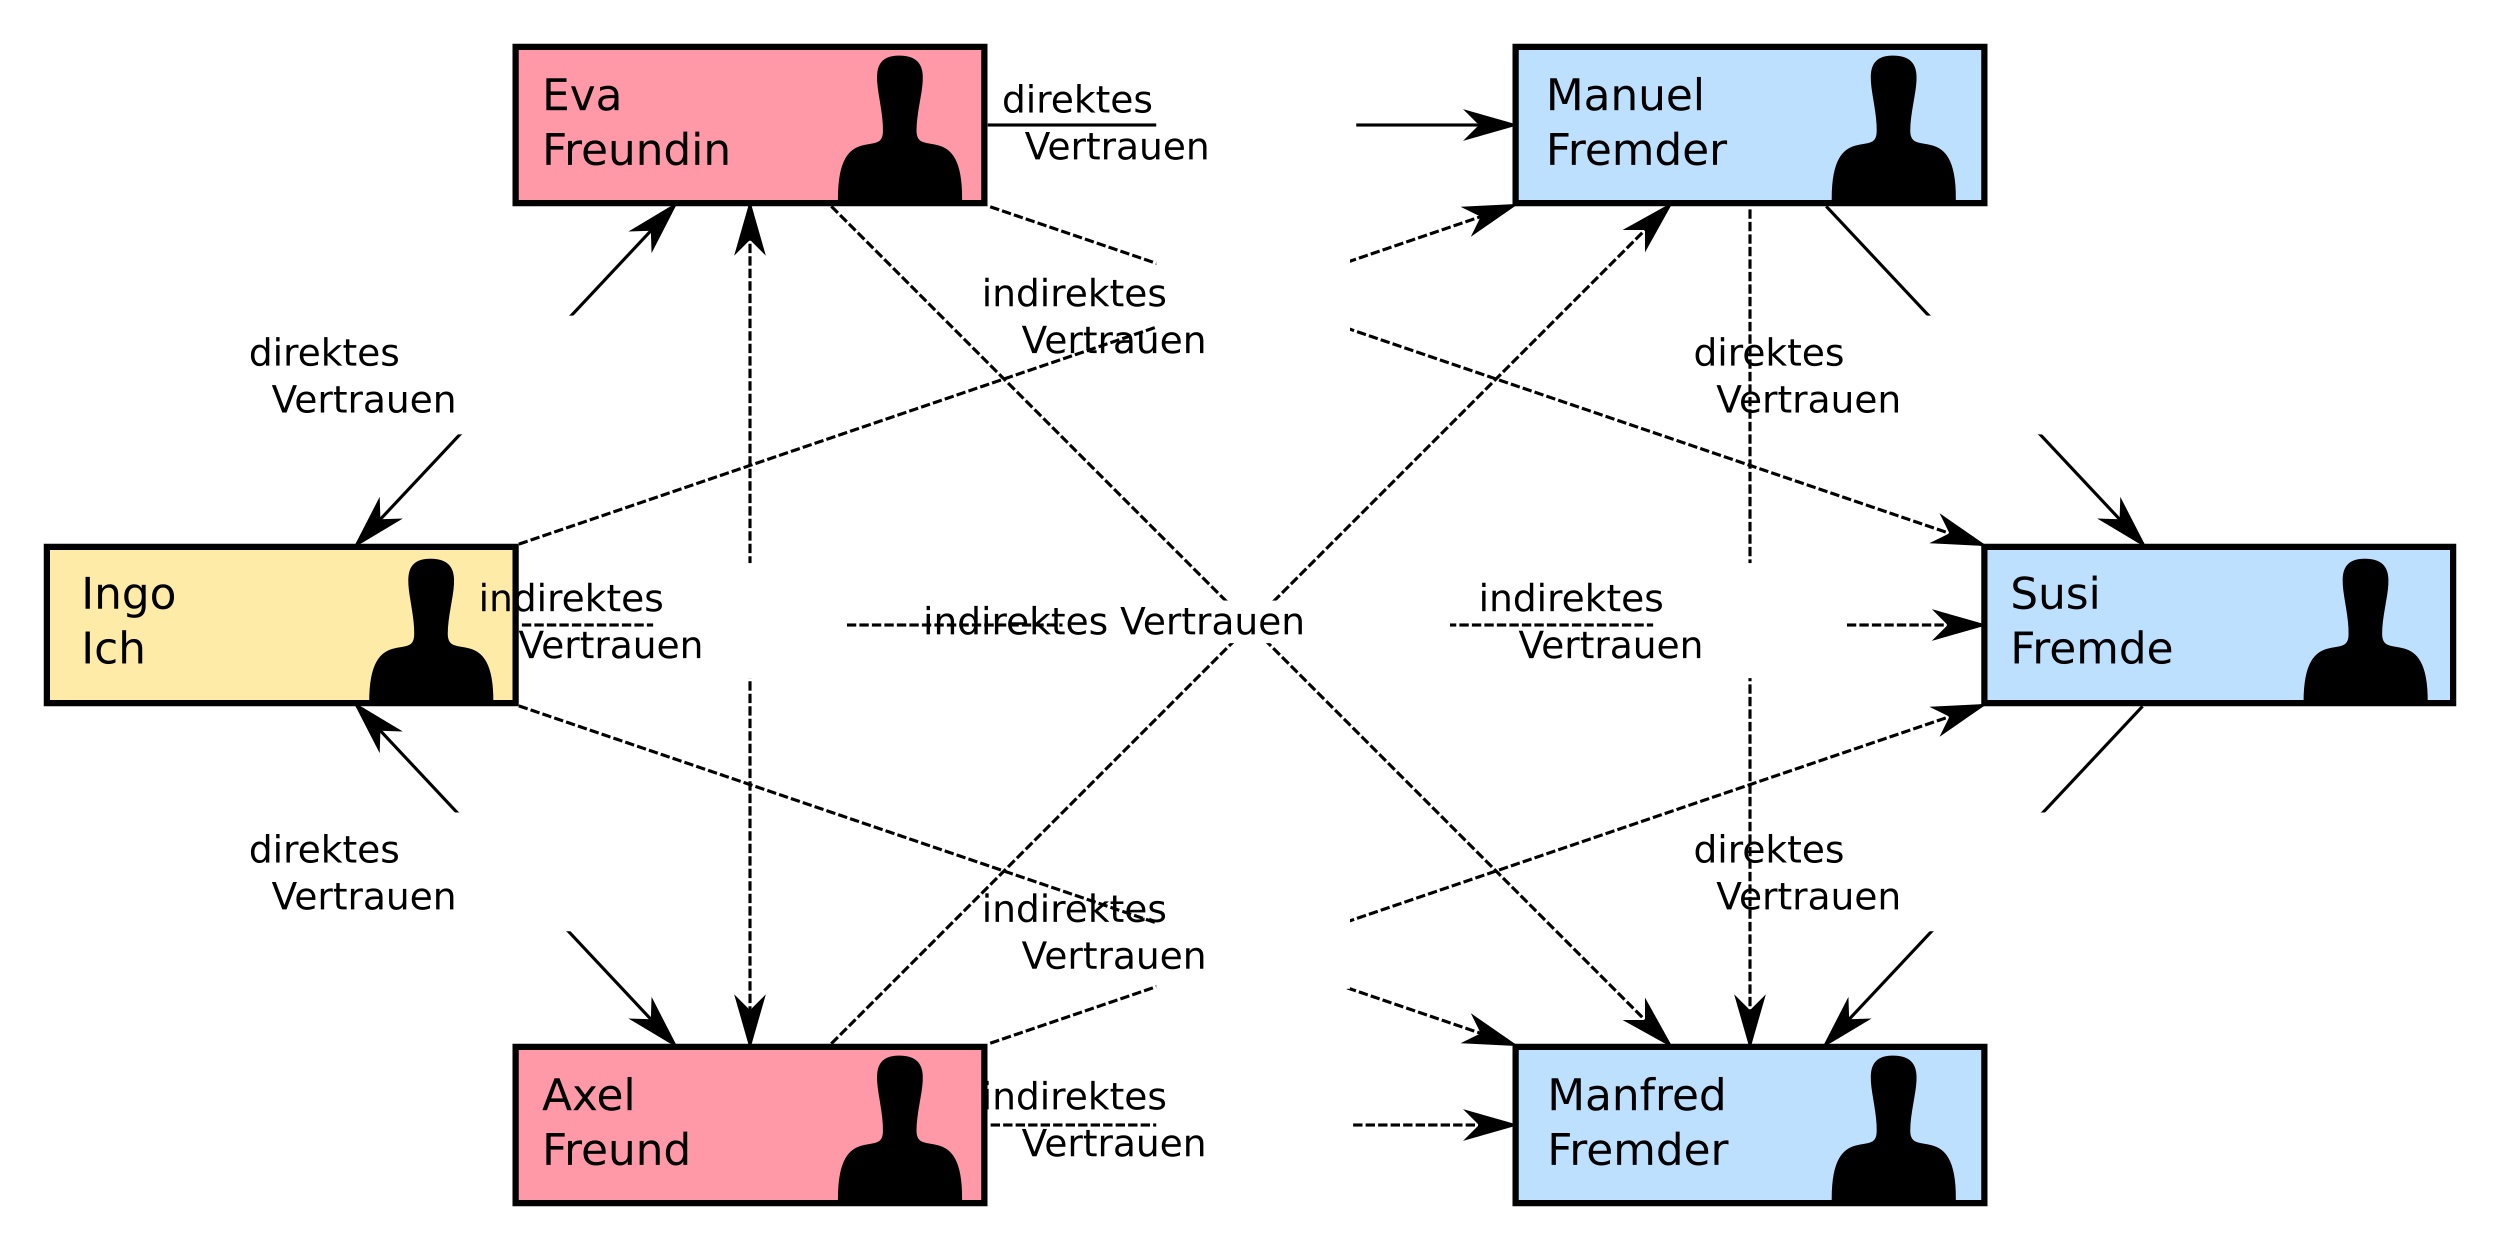
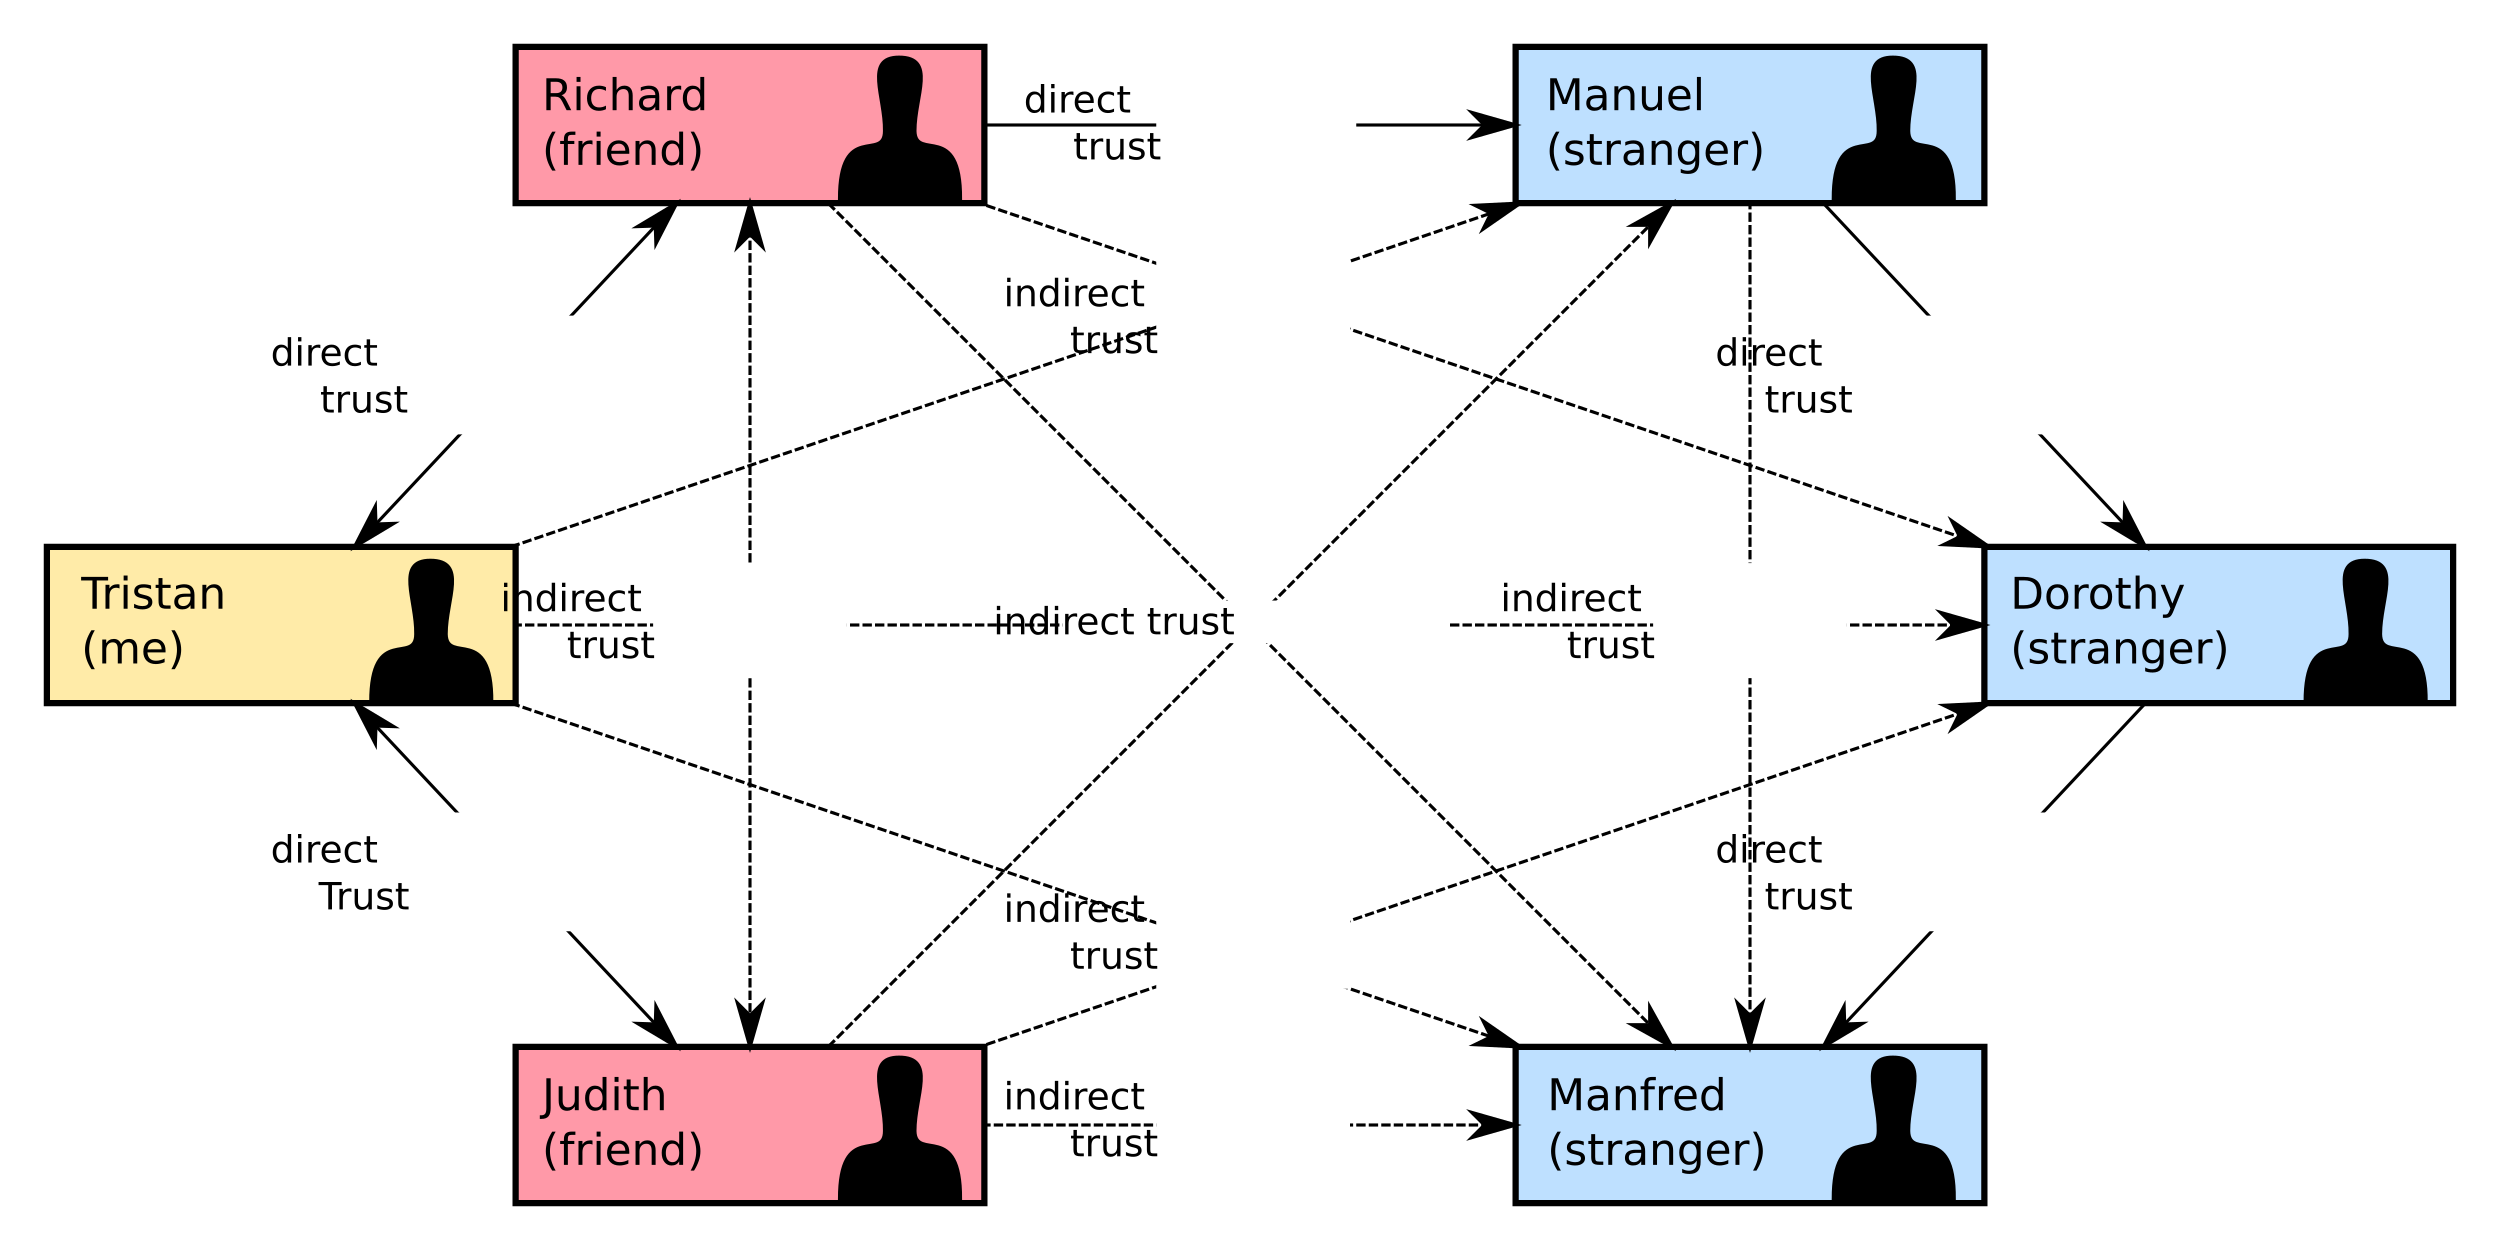
<svg xmlns="http://www.w3.org/2000/svg" width="800" height="400" id="svg2" version="1.0">
  <defs id="defs4">
    <marker orient="auto" refY="0.0" refX="0.0" id="Arrow1Lend" style="overflow: visible;">
      <path id="path3251" d="M 0.0,0.0 L 5.0,-5.0 L -12.5,0.0 L 5.0,5.0 L 0.0,0.0 z " style="fill-rule: evenodd; stroke: rgb(0, 0, 0); stroke-width: 1pt; marker-start: none;" transform="scale(0.8, 0.8) rotate(180) translate(12.5)" />
    </marker>
    <marker orient="auto" refY="0.0" refX="0.0" id="Arrow1Lstart" style="overflow: visible;">
      <path id="path3248" d="M 0.0,0.0 L 5.0,-5.0 L -12.5,0.0 L 5.0,5.0 L 0.0,0.0 z " style="fill-rule: evenodd; stroke: rgb(0, 0, 0); stroke-width: 1pt; marker-start: none;" transform="scale(0.8, 0.8) translate(12.5)" />
    </marker>
  </defs>
  <g id="layer1">
    <rect style="opacity: 1; fill: rgb(255, 153, 168); fill-opacity: 1; fill-rule: nonzero; stroke: rgb(0, 0, 0); stroke-width: 2; stroke-linejoin: miter; stroke-miterlimit: 4; stroke-dasharray: none; stroke-opacity: 1;" id="rect2413" width="150" height="50" x="165" y="335" />
    <rect style="opacity: 1; fill: rgb(255, 235, 168); fill-opacity: 1; fill-rule: nonzero; stroke: rgb(0, 0, 0); stroke-width: 2; stroke-linejoin: miter; stroke-miterlimit: 4; stroke-dasharray: none; stroke-opacity: 1;" id="rect2417" width="150" height="50" x="15" y="175" />
    <rect style="opacity: 1; fill: rgb(190, 224, 255); fill-opacity: 1; fill-rule: nonzero; stroke: rgb(0, 0, 0); stroke-width: 2; stroke-linejoin: miter; stroke-miterlimit: 4; stroke-dasharray: none; stroke-opacity: 1;" id="rect2419" width="150" height="50" x="635" y="175" />
    <rect style="opacity: 1; fill: rgb(255, 153, 168); fill-opacity: 1; fill-rule: nonzero; stroke: rgb(0, 0, 0); stroke-width: 2; stroke-linejoin: miter; stroke-miterlimit: 4; stroke-dasharray: none; stroke-opacity: 1;" id="rect2421" width="150" height="50" x="165" y="15" />
    <rect style="opacity: 1; fill: rgb(190, 224, 255); fill-opacity: 1; fill-rule: nonzero; stroke: rgb(0, 0, 0); stroke-width: 2; stroke-linejoin: miter; stroke-miterlimit: 4; stroke-dasharray: none; stroke-opacity: 1;" id="rect2423" width="150" height="50" x="485" y="335" />
    <rect style="opacity: 1; fill: rgb(190, 224, 255); fill-opacity: 1; fill-rule: nonzero; stroke: rgb(0, 0, 0); stroke-width: 2; stroke-linejoin: miter; stroke-miterlimit: 4; stroke-dasharray: none; stroke-opacity: 1;" id="rect2425" width="150" height="50" x="485" y="15" />
-     <path style="fill: none; fill-rule: evenodd; stroke: rgb(0, 0, 0); stroke-width: 1px; stroke-linecap: butt; stroke-linejoin: miter; marker-start: none; marker-end: url(#Arrow1Lend); stroke-opacity: 1;" d="M 316,40 L 484,40" id="path3213" />
-     <path style="fill: none; fill-rule: evenodd; stroke: rgb(0, 0, 0); stroke-width: 1px; stroke-linecap: butt; stroke-linejoin: miter; marker-start: url(#Arrow1Lstart); marker-end: none; stroke-opacity: 1;" d="M 685.625,174 L 584.375,66" id="path3217" />
-     <path style="fill: none; fill-rule: evenodd; stroke: rgb(0, 0, 0); stroke-width: 1px; stroke-linecap: butt; stroke-linejoin: miter; marker-start: url(#Arrow1Lstart); marker-end: none; stroke-opacity: 1;" d="M 584.375,334 L 685.625,226" id="path3219" />
-     <path style="fill: none; fill-rule: evenodd; stroke: rgb(0, 0, 0); stroke-width: 1; stroke-linecap: butt; stroke-linejoin: miter; marker-start: url(#Arrow1Lstart); stroke-miterlimit: 4; stroke-dasharray: 3, 1; stroke-dashoffset: 0pt; stroke-opacity: 1;" d="M 484,360 L 316,360" id="path3221" />
-     <path style="fill: none; fill-rule: evenodd; stroke: rgb(0, 0, 0); stroke-width: 1px; stroke-linecap: butt; stroke-linejoin: miter; marker-start: url(#Arrow1Lstart); marker-mid: none; marker-end: url(#Arrow1Lend); stroke-opacity: 1;" d="M 215.625,334 L 114.375,226" id="path3223" />
-     <path style="fill: none; fill-rule: evenodd; stroke: rgb(0, 0, 0); stroke-width: 1px; stroke-linecap: butt; stroke-linejoin: miter; marker-start: url(#Arrow1Lstart); marker-end: url(#Arrow1Lend); stroke-opacity: 1; display: inline;" d="M 114.375,174 L 215.625,66" id="path3225" />
-     <path style="fill:none;fill-rule:evenodd;stroke:rgb(0, 0, 0);stroke-width:1;stroke-linecap:butt;stroke-linejoin:miter;stroke-miterlimit:4;stroke-dasharray:3, 1;stroke-dashoffset:0pt;stroke-opacity:1;marker-start:none;marker-mid:none;marker-end:url(#Arrow1Lend)" d="M 266,66 L 534,334" id="path3227" />
-     <path style="fill: none; fill-rule: evenodd; stroke: rgb(0, 0, 0); stroke-width: 1; stroke-linecap: butt; stroke-linejoin: miter; stroke-opacity: 1; stroke-miterlimit: 4; stroke-dasharray: 3, 1; stroke-dashoffset: 0pt; marker-start: url(#Arrow1Lstart); marker-end: none; marker-mid: none;" d="M 634,200 L 166,200" id="path3229" />
-     <path style="fill: none; fill-rule: evenodd; stroke: rgb(0, 0, 0); stroke-width: 1; stroke-linecap: butt; stroke-linejoin: miter; marker-start: none; marker-end: url(#Arrow1Lend); stroke-miterlimit: 4; stroke-dasharray: 3, 1; stroke-dashoffset: 0pt; stroke-opacity: 1;" d="M 166,225.872 L 484,334.128" id="path3231" />
-     <path style="fill: none; fill-rule: evenodd; stroke: rgb(0, 0, 0); stroke-width: 1; stroke-linecap: butt; stroke-linejoin: miter; marker-start: url(#Arrow1Lstart); marker-end: none; stroke-miterlimit: 4; stroke-dasharray: 3, 1; stroke-dashoffset: 0pt; stroke-opacity: 1;" d="M 560,334 L 560,66" id="path3233" />
-     <path style="fill: none; fill-rule: evenodd; stroke: rgb(0, 0, 0); stroke-width: 1; stroke-linecap: butt; stroke-linejoin: miter; marker-start: url(#Arrow1Lstart); stroke-miterlimit: 4; stroke-dasharray: 3, 1; stroke-dashoffset: 0pt; stroke-opacity: 1;" d="M 634,225.872 L 316,334.128" id="path3235" />
-     <path style="fill: none; fill-rule: evenodd; stroke: rgb(0, 0, 0); stroke-width: 1; stroke-linecap: butt; stroke-linejoin: miter; marker-start: url(#Arrow1Lstart); stroke-miterlimit: 4; stroke-dasharray: 3, 1; stroke-dashoffset: 0pt; stroke-opacity: 1;" d="M 634,174.128 L 316,65.872" id="path3237" />
-     <path style="fill: none; fill-rule: evenodd; stroke: rgb(0, 0, 0); stroke-width: 1; stroke-linecap: butt; stroke-linejoin: miter; marker-start: url(#Arrow1Lstart); marker-end: url(#Arrow1Lend); stroke-miterlimit: 4; stroke-dasharray: 3, 1; stroke-dashoffset: 0pt; stroke-opacity: 1;" d="M 240,66 L 240,334" id="path3239" />
-     <path style="fill: none; fill-rule: evenodd; stroke: rgb(0, 0, 0); stroke-width: 1; stroke-linecap: butt; stroke-linejoin: miter; marker-start: none; marker-end: url(#Arrow1Lend); stroke-miterlimit: 4; stroke-dasharray: 3, 1; stroke-dashoffset: 0pt; stroke-opacity: 1;" d="M 166,174.128 L 484,65.872" id="path3241" />
-     <path style="fill: none; fill-rule: evenodd; stroke: rgb(0, 0, 0); stroke-width: 1; stroke-linecap: butt; stroke-linejoin: miter; marker-start: none; marker-end: url(#Arrow1Lend); stroke-miterlimit: 4; stroke-dasharray: 3, 1; stroke-dashoffset: 0pt; stroke-opacity: 1;" d="M 266,334 L 534,66" id="path3243" />
+     <path style="fill:none;fill-rule:evenodd;stroke:#000000;stroke-width:1px;stroke-linecap:butt;stroke-linejoin:miter;stroke-opacity:1;marker-start:none;marker-end:url(#Arrow1Lend)" d="m 315,40 170,0" id="path3213" />
+     <path style="fill:none;fill-rule:evenodd;stroke:#000000;stroke-width:1px;stroke-linecap:butt;stroke-linejoin:miter;stroke-opacity:1;marker-start:url(#Arrow1Lstart);marker-end:none" d="M 686.562,175 583.438,65" id="path3217" />
+     <path style="fill:none;fill-rule:evenodd;stroke:#000000;stroke-width:1px;stroke-linecap:butt;stroke-linejoin:miter;stroke-opacity:1;marker-start:url(#Arrow1Lstart);marker-end:none" d="M 583.438,335 686.562,225" id="path3219" />
+     <path style="fill:none;fill-rule:evenodd;stroke:#000000;stroke-width:1;stroke-linecap:butt;stroke-linejoin:miter;stroke-miterlimit:4;stroke-dasharray:3, 1;stroke-dashoffset:0pt;stroke-opacity:1;marker-start:url(#Arrow1Lstart)" d="m 485,360 -170,0" id="path3221" />
+     <path style="fill:none;fill-rule:evenodd;stroke:#000000;stroke-width:1px;stroke-linecap:butt;stroke-linejoin:miter;stroke-opacity:1;marker-start:url(#Arrow1Lstart);marker-mid:none;marker-end:url(#Arrow1Lend)" d="M 216.562,335 113.438,225" id="path3223" />
+     <path style="display:inline;fill:none;fill-rule:evenodd;stroke:#000000;stroke-width:1px;stroke-linecap:butt;stroke-linejoin:miter;stroke-opacity:1;marker-start:url(#Arrow1Lstart);marker-end:url(#Arrow1Lend)" d="M 113.438,175 216.562,65" id="path3225" />
+     <path style="fill:none;fill-rule:evenodd;stroke:#000000;stroke-width:1;stroke-linecap:butt;stroke-linejoin:miter;stroke-miterlimit:4;stroke-dasharray:3, 1;stroke-dashoffset:0pt;stroke-opacity:1;marker-start:none;marker-mid:none;marker-end:url(#Arrow1Lend)" d="M 265,65 535,335" id="path3227" />
+     <path style="fill:none;fill-rule:evenodd;stroke:#000000;stroke-width:1;stroke-linecap:butt;stroke-linejoin:miter;stroke-miterlimit:4;stroke-dasharray:3, 1;stroke-dashoffset:0pt;stroke-opacity:1;marker-start:url(#Arrow1Lstart);marker-mid:none;marker-end:none" d="m 635,200 -470,0" id="path3229" />
+     <path style="fill:none;fill-rule:evenodd;stroke:#000000;stroke-width:1;stroke-linecap:butt;stroke-linejoin:miter;stroke-miterlimit:4;stroke-dasharray:3, 1;stroke-dashoffset:0pt;stroke-opacity:1;marker-start:none;marker-end:url(#Arrow1Lend)" d="m 163.438,225 323.125,110" id="path3231" />
+     <path style="fill:none;fill-rule:evenodd;stroke:#000000;stroke-width:1;stroke-linecap:butt;stroke-linejoin:miter;stroke-miterlimit:4;stroke-dasharray:3, 1;stroke-dashoffset:0pt;stroke-opacity:1;marker-start:url(#Arrow1Lstart);marker-end:none" d="M 560,335 560,65" id="path3233" />
+     <path style="fill:none;fill-rule:evenodd;stroke:#000000;stroke-width:1;stroke-linecap:butt;stroke-linejoin:miter;stroke-miterlimit:4;stroke-dasharray:3, 1;stroke-dashoffset:0pt;stroke-opacity:1;marker-start:url(#Arrow1Lstart)" d="M 636.562,225 313.438,335" id="path3235" />
+     <path style="fill:none;fill-rule:evenodd;stroke:#000000;stroke-width:1;stroke-linecap:butt;stroke-linejoin:miter;stroke-miterlimit:4;stroke-dasharray:3, 1;stroke-dashoffset:0pt;stroke-opacity:1;marker-start:url(#Arrow1Lstart)" d="M 636.562,175 313.438,65" id="path3237" />
+     <path style="fill:none;fill-rule:evenodd;stroke:#000000;stroke-width:1;stroke-linecap:butt;stroke-linejoin:miter;stroke-miterlimit:4;stroke-dasharray:3, 1;stroke-dashoffset:0pt;stroke-opacity:1;marker-start:url(#Arrow1Lstart);marker-end:url(#Arrow1Lend)" d="m 240,65 0,270" id="path3239" />
+     <path style="fill:none;fill-rule:evenodd;stroke:#000000;stroke-width:1;stroke-linecap:butt;stroke-linejoin:miter;stroke-miterlimit:4;stroke-dasharray:3, 1;stroke-dashoffset:0pt;stroke-opacity:1;marker-start:none;marker-end:url(#Arrow1Lend)" d="M 163.438,175 486.562,65" id="path3241" />
+     <path style="fill:none;fill-rule:evenodd;stroke:#000000;stroke-width:1;stroke-linecap:butt;stroke-linejoin:miter;stroke-miterlimit:4;stroke-dasharray:3, 1;stroke-dashoffset:0pt;stroke-opacity:1;marker-start:none;marker-end:url(#Arrow1Lend)" d="M 265,335 535,65" id="path3243" />
    <g id="g29562" transform="translate(78, 161)">
      <rect y="-60" x="51" height="38" width="64" id="rect29560" style="opacity: 1; fill: rgb(255, 255, 255); fill-opacity: 1; fill-rule: nonzero; stroke: none; stroke-width: 1; stroke-linejoin: miter; stroke-miterlimit: 4; stroke-dasharray: 3, 1; stroke-dashoffset: 0pt; stroke-opacity: 1;" />
-       <text id="text29554" y="-44" x="83" style="font-size: 40px; font-style: normal; font-weight: normal; fill: rgb(0, 0, 0); fill-opacity: 1; stroke: none; stroke-width: 1px; stroke-linecap: butt; stroke-linejoin: miter; stroke-opacity: 1; font-family: Bitstream Vera Sans;" xml:space="preserve">
-         <tspan style="font-size: 12px; text-align: center; text-anchor: middle; fill: rgb(0, 0, 0); fill-opacity: 1; stroke: none; stroke-opacity: 1;" y="-44" x="83" id="tspan29556">direktes</tspan>
-         <tspan style="font-size: 12px; text-align: center; text-anchor: middle; fill: rgb(0, 0, 0); fill-opacity: 1; stroke: none; stroke-opacity: 1;" id="tspan29558" y="-29" x="83">Vertrauen</tspan>
+       <text id="text29554" y="-44" x="83" style="font-style:normal;font-weight:normal;font-size:40px;font-family:'Bitstream Vera Sans';fill:#000000;fill-opacity:1;stroke:none;stroke-width:1px;stroke-linecap:butt;stroke-linejoin:miter;stroke-opacity:1" xml:space="preserve">
+         <tspan style="font-size:12px;text-align:center;text-anchor:middle;fill:#000000;fill-opacity:1;stroke:none;stroke-opacity:1" id="tspan29558" y="-44" x="83">direct</tspan>
+         <tspan style="font-size:12px;text-align:center;text-anchor:middle;fill:#000000;fill-opacity:1;stroke:none;stroke-opacity:1" y="-29" x="83" id="tspan3453">trust</tspan>
      </text>
    </g>
    <g id="g29568" transform="translate(78, 320)">
      <rect y="-60" x="51" height="38" width="64" id="rect29570" style="opacity: 1; fill: rgb(255, 255, 255); fill-opacity: 1; fill-rule: nonzero; stroke: none; stroke-width: 1; stroke-linejoin: miter; stroke-miterlimit: 4; stroke-dasharray: 3, 1; stroke-dashoffset: 0pt; stroke-opacity: 1;" />
-       <text id="text29572" y="-44" x="83" style="font-size: 40px; font-style: normal; font-weight: normal; fill: rgb(0, 0, 0); fill-opacity: 1; stroke: none; stroke-width: 1px; stroke-linecap: butt; stroke-linejoin: miter; stroke-opacity: 1; font-family: Bitstream Vera Sans;" xml:space="preserve">
-         <tspan style="font-size: 12px; text-align: center; text-anchor: middle; fill: rgb(0, 0, 0); fill-opacity: 1; stroke: none; stroke-opacity: 1;" y="-44" x="83" id="tspan29574">direktes</tspan>
-         <tspan style="font-size: 12px; text-align: center; text-anchor: middle; fill: rgb(0, 0, 0); fill-opacity: 1; stroke: none; stroke-opacity: 1;" id="tspan29576" y="-29" x="83">Vertrauen</tspan>
+       <text id="text29572" y="-44" x="83" style="font-style:normal;font-weight:normal;font-size:40px;font-family:'Bitstream Vera Sans';fill:#000000;fill-opacity:1;stroke:none;stroke-width:1px;stroke-linecap:butt;stroke-linejoin:miter;stroke-opacity:1" xml:space="preserve">
+         <tspan style="font-size:12px;text-align:center;text-anchor:middle;fill:#000000;fill-opacity:1;stroke:none;stroke-opacity:1" id="tspan29576" y="-44" x="83">direct</tspan>
+         <tspan style="font-size:12px;text-align:center;text-anchor:middle;fill:#000000;fill-opacity:1;stroke:none;stroke-opacity:1" y="-29" x="83" id="tspan3457">Trust</tspan>
      </text>
    </g>
    <g id="g29675">
      <rect y="192.181" x="340" height="13.625" width="124" id="rect29596" style="fill: rgb(255, 255, 255); fill-opacity: 1; fill-rule: nonzero; stroke: none; stroke-width: 1; stroke-linejoin: miter; stroke-miterlimit: 4; stroke-dasharray: 3, 1; stroke-dashoffset: 0pt; stroke-opacity: 1;" />
-       <text id="text29598" y="202.994" x="401" style="font-size: 40px; font-style: normal; font-weight: normal; fill: rgb(0, 0, 0); fill-opacity: 1; stroke: none; stroke-width: 1px; stroke-linecap: butt; stroke-linejoin: miter; stroke-opacity: 1; font-family: Bitstream Vera Sans;" xml:space="preserve">
-         <tspan style="font-size: 12px; text-align: center; text-anchor: middle; fill: rgb(0, 0, 0); fill-opacity: 1; stroke: none; stroke-opacity: 1;" id="tspan29602" y="202.994" x="401">indirektes Vertrauen</tspan>
+       <text id="text29598" y="202.994" x="401" style="font-style:normal;font-weight:normal;font-size:40px;font-family:'Bitstream Vera Sans';fill:#000000;fill-opacity:1;stroke:none;stroke-width:1px;stroke-linecap:butt;stroke-linejoin:miter;stroke-opacity:1" xml:space="preserve">
+         <tspan style="font-size:12px;text-align:center;text-anchor:middle;fill:#000000;fill-opacity:1;stroke:none;stroke-opacity:1" id="tspan29602" y="202.994" x="401">indirect trust</tspan>
      </text>
    </g>
    <g transform="translate(318, 142)" id="g29604">
      <rect y="-59.406" x="52" height="36.812" width="62" id="rect29606" style="opacity: 1; fill: rgb(255, 255, 255); fill-opacity: 1; fill-rule: nonzero; stroke: none; stroke-width: 1; stroke-linejoin: miter; stroke-miterlimit: 4; stroke-dasharray: 3, 1; stroke-dashoffset: 0pt; stroke-opacity: 1;" />
-       <text id="text29608" y="-44" x="83" style="font-size: 40px; font-style: normal; font-weight: normal; fill: rgb(0, 0, 0); fill-opacity: 1; stroke: none; stroke-width: 1px; stroke-linecap: butt; stroke-linejoin: miter; stroke-opacity: 1; font-family: Bitstream Vera Sans;" xml:space="preserve">
-         <tspan style="font-size: 12px; text-align: center; text-anchor: middle; fill: rgb(0, 0, 0); fill-opacity: 1; stroke: none; stroke-opacity: 1;" y="-44" x="83" id="tspan29610">indirektes</tspan>
-         <tspan style="font-size: 12px; text-align: center; text-anchor: middle; fill: rgb(0, 0, 0); fill-opacity: 1; stroke: none; stroke-opacity: 1;" id="tspan29612" y="-29" x="83">Vertrauen</tspan>
+       <text id="text29608" y="-44" x="83" style="font-style:normal;font-weight:normal;font-size:40px;font-family:'Bitstream Vera Sans';fill:#000000;fill-opacity:1;stroke:none;stroke-width:1px;stroke-linecap:butt;stroke-linejoin:miter;stroke-opacity:1" xml:space="preserve">
+         <tspan style="font-size:12px;text-align:center;text-anchor:middle;fill:#000000;fill-opacity:1;stroke:none;stroke-opacity:1" id="tspan29612" y="-44" x="83">indirect</tspan>
+         <tspan style="font-size:12px;text-align:center;text-anchor:middle;fill:#000000;fill-opacity:1;stroke:none;stroke-opacity:1" y="-29" x="83" id="tspan3469">trust</tspan>
      </text>
    </g>
    <g transform="translate(318, 339)" id="g29614">
      <rect y="-59.406" x="52" height="36.812" width="62" id="rect29616" style="opacity: 1; fill: rgb(255, 255, 255); fill-opacity: 1; fill-rule: nonzero; stroke: none; stroke-width: 1; stroke-linejoin: miter; stroke-miterlimit: 4; stroke-dasharray: 3, 1; stroke-dashoffset: 0pt; stroke-opacity: 1;" />
-       <text id="text29618" y="-44" x="83" style="font-size: 40px; font-style: normal; font-weight: normal; fill: rgb(0, 0, 0); fill-opacity: 1; stroke: none; stroke-width: 1px; stroke-linecap: butt; stroke-linejoin: miter; stroke-opacity: 1; font-family: Bitstream Vera Sans;" xml:space="preserve">
-         <tspan style="font-size: 12px; text-align: center; text-anchor: middle; fill: rgb(0, 0, 0); fill-opacity: 1; stroke: none; stroke-opacity: 1;" y="-44" x="83" id="tspan29620">indirektes</tspan>
-         <tspan style="font-size: 12px; text-align: center; text-anchor: middle; fill: rgb(0, 0, 0); fill-opacity: 1; stroke: none; stroke-opacity: 1;" id="tspan29622" y="-29" x="83">Vertrauen</tspan>
+       <text id="text29618" y="-44" x="83" style="font-style:normal;font-weight:normal;font-size:40px;font-family:'Bitstream Vera Sans';fill:#000000;fill-opacity:1;stroke:none;stroke-width:1px;stroke-linecap:butt;stroke-linejoin:miter;stroke-opacity:1" xml:space="preserve">
+         <tspan style="font-size:12px;text-align:center;text-anchor:middle;fill:#000000;fill-opacity:1;stroke:none;stroke-opacity:1" id="tspan29622" y="-44" x="83">indirect</tspan>
+         <tspan style="font-size:12px;text-align:center;text-anchor:middle;fill:#000000;fill-opacity:1;stroke:none;stroke-opacity:1" y="-29" x="83" id="tspan3473">trust</tspan>
      </text>
    </g>
    <g transform="translate(477, 239.594)" id="g29624">
      <rect y="-59.406" x="52" height="36.812" width="62" id="rect29626" style="opacity: 1; fill: rgb(255, 255, 255); fill-opacity: 1; fill-rule: nonzero; stroke: none; stroke-width: 1; stroke-linejoin: miter; stroke-miterlimit: 4; stroke-dasharray: 3, 1; stroke-dashoffset: 0pt; stroke-opacity: 1;" />
-       <text id="text29628" y="-44" x="83" style="font-size: 40px; font-style: normal; font-weight: normal; fill: rgb(0, 0, 0); fill-opacity: 1; stroke: none; stroke-width: 1px; stroke-linecap: butt; stroke-linejoin: miter; stroke-opacity: 1; font-family: Bitstream Vera Sans;" xml:space="preserve">
-         <tspan style="font-size: 12px; text-align: center; text-anchor: middle; fill: rgb(0, 0, 0); fill-opacity: 1; stroke: none; stroke-opacity: 1;" y="-44" x="83" id="tspan29630">indirektes</tspan>
-         <tspan style="font-size: 12px; text-align: center; text-anchor: middle; fill: rgb(0, 0, 0); fill-opacity: 1; stroke: none; stroke-opacity: 1;" id="tspan29632" y="-29" x="83">Vertrauen</tspan>
+       <text id="text29628" y="-44" x="83" style="font-style:normal;font-weight:normal;font-size:40px;font-family:'Bitstream Vera Sans';fill:#000000;fill-opacity:1;stroke:none;stroke-width:1px;stroke-linecap:butt;stroke-linejoin:miter;stroke-opacity:1" xml:space="preserve">
+         <tspan style="font-size:12px;text-align:center;text-anchor:middle;fill:#000000;fill-opacity:1;stroke:none;stroke-opacity:1" id="tspan29632" y="-44" x="83">indirect</tspan>
+         <tspan style="font-size:12px;text-align:center;text-anchor:middle;fill:#000000;fill-opacity:1;stroke:none;stroke-opacity:1" y="-29" x="83" id="tspan3485">trust</tspan>
      </text>
    </g>
    <g transform="translate(157, 239.594)" id="g29659">
      <rect y="-59.406" x="52" height="36.812" width="62" id="rect29661" style="opacity: 1; fill: rgb(255, 255, 255); fill-opacity: 1; fill-rule: nonzero; stroke: none; stroke-width: 1; stroke-linejoin: miter; stroke-miterlimit: 4; stroke-dasharray: 3, 1; stroke-dashoffset: 0pt; stroke-opacity: 1;" />
-       <text id="text29663" y="-44" x="83" style="font-size: 40px; font-style: normal; font-weight: normal; fill: rgb(0, 0, 0); fill-opacity: 1; stroke: none; stroke-width: 1px; stroke-linecap: butt; stroke-linejoin: miter; stroke-opacity: 1; font-family: Bitstream Vera Sans;" xml:space="preserve">
-         <tspan style="font-size: 12px; text-align: center; text-anchor: middle; fill: rgb(0, 0, 0); fill-opacity: 1; stroke: none; stroke-opacity: 1;" y="-44" x="83" id="tspan29665">indirektes</tspan>
-         <tspan style="font-size: 12px; text-align: center; text-anchor: middle; fill: rgb(0, 0, 0); fill-opacity: 1; stroke: none; stroke-opacity: 1;" id="tspan29667" y="-29" x="83">Vertrauen</tspan>
+       <text id="text29663" y="-44" x="83" style="font-style:normal;font-weight:normal;font-size:40px;font-family:'Bitstream Vera Sans';fill:#000000;fill-opacity:1;stroke:none;stroke-width:1px;stroke-linecap:butt;stroke-linejoin:miter;stroke-opacity:1" xml:space="preserve">
+         <tspan style="font-size:12px;text-align:center;text-anchor:middle;fill:#000000;fill-opacity:1;stroke:none;stroke-opacity:1" id="tspan29667" y="-44" x="83">indirect</tspan>
+         <tspan style="font-size:12px;text-align:center;text-anchor:middle;fill:#000000;fill-opacity:1;stroke:none;stroke-opacity:1" y="-29" x="83" id="tspan3461">trust</tspan>
      </text>
    </g>
    <g id="g29700" transform="translate(451, -101.5)">
      <g transform="translate(102, 262.5)" id="g29680">
        <rect style="opacity: 1; fill: rgb(255, 255, 255); fill-opacity: 1; fill-rule: nonzero; stroke: none; stroke-width: 1; stroke-linejoin: miter; stroke-miterlimit: 4; stroke-dasharray: 3, 1; stroke-dashoffset: 0pt; stroke-opacity: 1;" id="rect29682" width="64" height="38" x="51" y="-60" />
-         <text xml:space="preserve" style="font-size: 40px; font-style: normal; font-weight: normal; fill: rgb(0, 0, 0); fill-opacity: 1; stroke: none; stroke-width: 1px; stroke-linecap: butt; stroke-linejoin: miter; stroke-opacity: 1; font-family: Bitstream Vera Sans;" x="83" y="-44" id="text29684">
-           <tspan id="tspan29686" x="83" y="-44" style="font-size: 12px; text-align: center; text-anchor: middle; fill: rgb(0, 0, 0); fill-opacity: 1; stroke: none; stroke-opacity: 1;">direktes</tspan>
-           <tspan x="83" y="-29" id="tspan29688" style="font-size: 12px; text-align: center; text-anchor: middle; fill: rgb(0, 0, 0); fill-opacity: 1; stroke: none; stroke-opacity: 1;">Vertrauen</tspan>
+         <text xml:space="preserve" style="font-style:normal;font-weight:normal;font-size:40px;font-family:'Bitstream Vera Sans';fill:#000000;fill-opacity:1;stroke:none;stroke-width:1px;stroke-linecap:butt;stroke-linejoin:miter;stroke-opacity:1" x="83" y="-44" id="text29684">
+           <tspan x="83" y="-44" id="tspan29688" style="font-size:12px;text-align:center;text-anchor:middle;fill:#000000;fill-opacity:1;stroke:none;stroke-opacity:1">direct</tspan>
+           <tspan x="83" y="-29" style="font-size:12px;text-align:center;text-anchor:middle;fill:#000000;fill-opacity:1;stroke:none;stroke-opacity:1" id="tspan3489">trust</tspan>
        </text>
      </g>
      <g transform="translate(102, 421.5)" id="g29690">
        <rect style="opacity: 1; fill: rgb(255, 255, 255); fill-opacity: 1; fill-rule: nonzero; stroke: none; stroke-width: 1; stroke-linejoin: miter; stroke-miterlimit: 4; stroke-dasharray: 3, 1; stroke-dashoffset: 0pt; stroke-opacity: 1;" id="rect29692" width="64" height="38" x="51" y="-60" />
-         <text xml:space="preserve" style="font-size: 40px; font-style: normal; font-weight: normal; fill: rgb(0, 0, 0); fill-opacity: 1; stroke: none; stroke-width: 1px; stroke-linecap: butt; stroke-linejoin: miter; stroke-opacity: 1; font-family: Bitstream Vera Sans;" x="83" y="-44" id="text29694">
-           <tspan id="tspan29696" x="83" y="-44" style="font-size: 12px; text-align: center; text-anchor: middle; fill: rgb(0, 0, 0); fill-opacity: 1; stroke: none; stroke-opacity: 1;">direktes</tspan>
-           <tspan x="83" y="-29" id="tspan29698" style="font-size: 12px; text-align: center; text-anchor: middle; fill: rgb(0, 0, 0); fill-opacity: 1; stroke: none; stroke-opacity: 1;">Vertrauen</tspan>
+         <text xml:space="preserve" style="font-style:normal;font-weight:normal;font-size:40px;font-family:'Bitstream Vera Sans';fill:#000000;fill-opacity:1;stroke:none;stroke-width:1px;stroke-linecap:butt;stroke-linejoin:miter;stroke-opacity:1" x="83" y="-44" id="text29694">
+           <tspan x="83" y="-44" id="tspan29698" style="font-size:12px;text-align:center;text-anchor:middle;fill:#000000;fill-opacity:1;stroke:none;stroke-opacity:1">direct</tspan>
+           <tspan x="83" y="-29" style="font-size:12px;text-align:center;text-anchor:middle;fill:#000000;fill-opacity:1;stroke:none;stroke-opacity:1" id="tspan3481">trust</tspan>
        </text>
      </g>
    </g>
    <g id="g29712" transform="translate(319, 80)">
      <rect y="-60" x="51" height="38" width="64" id="rect29714" style="opacity: 1; fill: rgb(255, 255, 255); fill-opacity: 1; fill-rule: nonzero; stroke: none; stroke-width: 1; stroke-linejoin: miter; stroke-miterlimit: 4; stroke-dasharray: 3, 1; stroke-dashoffset: 0pt; stroke-opacity: 1;" />
-       <text id="text29716" y="-44" x="83" style="font-size: 40px; font-style: normal; font-weight: normal; fill: rgb(0, 0, 0); fill-opacity: 1; stroke: none; stroke-width: 1px; stroke-linecap: butt; stroke-linejoin: miter; stroke-opacity: 1; font-family: Bitstream Vera Sans;" xml:space="preserve">
-         <tspan style="font-size: 12px; text-align: center; text-anchor: middle; fill: rgb(0, 0, 0); fill-opacity: 1; stroke: none; stroke-opacity: 1;" y="-44" x="83" id="tspan29718">direktes</tspan>
-         <tspan style="font-size: 12px; text-align: center; text-anchor: middle; fill: rgb(0, 0, 0); fill-opacity: 1; stroke: none; stroke-opacity: 1;" id="tspan29720" y="-29" x="83">Vertrauen</tspan>
+       <text id="text29716" y="-44" x="83" style="font-style:normal;font-weight:normal;font-size:40px;font-family:'Bitstream Vera Sans';fill:#000000;fill-opacity:1;stroke:none;stroke-width:1px;stroke-linecap:butt;stroke-linejoin:miter;stroke-opacity:1" xml:space="preserve">
+         <tspan style="font-size:12px;text-align:center;text-anchor:middle;fill:#000000;fill-opacity:1;stroke:none;stroke-opacity:1" id="tspan29720" y="-44" x="83">direct</tspan>
+         <tspan style="font-size:12px;text-align:center;text-anchor:middle;fill:#000000;fill-opacity:1;stroke:none;stroke-opacity:1" y="-29" x="83" id="tspan3465">trust</tspan>
      </text>
    </g>
    <g transform="translate(318, 399)" id="g29722">
      <rect y="-59.406" x="52" height="36.812" width="62" id="rect29724" style="opacity: 1; fill: rgb(255, 255, 255); fill-opacity: 1; fill-rule: nonzero; stroke: none; stroke-width: 1; stroke-linejoin: miter; stroke-miterlimit: 4; stroke-dasharray: 3, 1; stroke-dashoffset: 0pt; stroke-opacity: 1;" />
-       <text id="text29726" y="-44" x="83" style="font-size: 40px; font-style: normal; font-weight: normal; fill: rgb(0, 0, 0); fill-opacity: 1; stroke: none; stroke-width: 1px; stroke-linecap: butt; stroke-linejoin: miter; stroke-opacity: 1; font-family: Bitstream Vera Sans;" xml:space="preserve">
-         <tspan style="font-size: 12px; text-align: center; text-anchor: middle; fill: rgb(0, 0, 0); fill-opacity: 1; stroke: none; stroke-opacity: 1;" y="-44" x="83" id="tspan29728">indirektes</tspan>
-         <tspan style="font-size: 12px; text-align: center; text-anchor: middle; fill: rgb(0, 0, 0); fill-opacity: 1; stroke: none; stroke-opacity: 1;" id="tspan29730" y="-29" x="83">Vertrauen</tspan>
+       <text id="text29726" y="-44" x="83" style="font-style:normal;font-weight:normal;font-size:40px;font-family:'Bitstream Vera Sans';fill:#000000;fill-opacity:1;stroke:none;stroke-width:1px;stroke-linecap:butt;stroke-linejoin:miter;stroke-opacity:1" xml:space="preserve">
+         <tspan style="font-size:12px;text-align:center;text-anchor:middle;fill:#000000;fill-opacity:1;stroke:none;stroke-opacity:1" id="tspan29730" y="-44" x="83">indirect</tspan>
+         <tspan style="font-size:12px;text-align:center;text-anchor:middle;fill:#000000;fill-opacity:1;stroke:none;stroke-opacity:1" y="-29" x="83" id="tspan3477">trust</tspan>
      </text>
    </g>
-     <text xml:space="preserve" style="font-size: 40px; font-style: normal; font-weight: normal; fill: rgb(0, 0, 0); fill-opacity: 1; stroke: none; stroke-width: 1px; stroke-linecap: butt; stroke-linejoin: miter; stroke-opacity: 1; font-family: Bitstream Vera Sans;" x="26" y="194.801" id="text29734" transform="scale(0.999998, 1)">
-       <tspan id="tspan29736" x="26" y="194.801" style="font-size: 14px;">Ingo</tspan>
-       <tspan x="26" y="212.301" id="tspan29738" style="font-size: 14px;">Ich</tspan>
+     <text xml:space="preserve" style="font-style:normal;font-weight:normal;font-size:40px;font-family:'Bitstream Vera Sans';fill:#000000;fill-opacity:1;stroke:none;stroke-width:1px;stroke-linecap:butt;stroke-linejoin:miter;stroke-opacity:1" x="26" y="194.801" id="text29734" transform="scale(0.999998,1)">
+       <tspan id="tspan29736" x="26" y="194.801" style="font-size:14px">Tristan</tspan>
+       <tspan x="26" y="212.301" id="tspan29738" style="font-size:14px">(me)</tspan>
    </text>
-     <text xml:space="preserve" style="font-size: 40px; font-style: normal; font-weight: normal; fill: rgb(0, 0, 0); fill-opacity: 1; stroke: none; stroke-width: 1px; stroke-linecap: butt; stroke-linejoin: miter; stroke-opacity: 1; font-family: Bitstream Vera Sans;" x="173.462" y="35.254" id="text29740" transform="scale(0.999998, 1)">
-       <tspan id="tspan29742" x="173.462" y="35.254" style="font-size: 14px;">Eva</tspan>
-       <tspan x="173.462" y="52.754" id="tspan29744" style="font-size: 14px;">Freundin</tspan>
+     <text xml:space="preserve" style="font-style:normal;font-weight:normal;font-size:40px;font-family:'Bitstream Vera Sans';fill:#000000;fill-opacity:1;stroke:none;stroke-width:1px;stroke-linecap:butt;stroke-linejoin:miter;stroke-opacity:1" x="173.462" y="35.254" id="text29740" transform="scale(0.999998,1)">
+       <tspan id="tspan29742" x="173.462" y="35.254" style="font-size:14px">Richard</tspan>
+       <tspan x="173.462" y="52.754" id="tspan29744" style="font-size:14px">(friend)</tspan>
    </text>
-     <text xml:space="preserve" style="font-size: 40px; font-style: normal; font-weight: normal; fill: rgb(0, 0, 0); fill-opacity: 1; stroke: none; stroke-width: 1px; stroke-linecap: butt; stroke-linejoin: miter; stroke-opacity: 1; font-family: Bitstream Vera Sans;" x="173.462" y="355.253" id="text29746" transform="scale(0.999998, 1)">
-       <tspan id="tspan29748" x="173.462" y="355.253" style="font-size: 14px;">Axel</tspan>
-       <tspan x="173.462" y="372.753" id="tspan29750" style="font-size: 14px;">Freund</tspan>
+     <text xml:space="preserve" style="font-style:normal;font-weight:normal;font-size:40px;font-family:'Bitstream Vera Sans';fill:#000000;fill-opacity:1;stroke:none;stroke-width:1px;stroke-linecap:butt;stroke-linejoin:miter;stroke-opacity:1" x="173.462" y="355.253" id="text29746" transform="scale(0.999998,1)">
+       <tspan id="tspan29748" x="173.462" y="355.253" style="font-size:14px">Judith</tspan>
+       <tspan x="173.462" y="372.753" id="tspan29750" style="font-size:14px">(friend)</tspan>
    </text>
-     <text xml:space="preserve" style="font-size: 40px; font-style: normal; font-weight: normal; fill: rgb(0, 0, 0); fill-opacity: 1; stroke: none; stroke-width: 1px; stroke-linecap: butt; stroke-linejoin: miter; stroke-opacity: 1; font-family: Bitstream Vera Sans;" x="494.684" y="35.254" id="text29752" transform="scale(0.999998, 1)">
-       <tspan id="tspan29754" x="494.684" y="35.254" style="font-size: 14px;">Manuel</tspan>
-       <tspan x="494.684" y="52.754" id="tspan29756" style="font-size: 14px;">Fremder</tspan>
+     <text xml:space="preserve" style="font-style:normal;font-weight:normal;font-size:40px;font-family:'Bitstream Vera Sans';fill:#000000;fill-opacity:1;stroke:none;stroke-width:1px;stroke-linecap:butt;stroke-linejoin:miter;stroke-opacity:1" x="494.684" y="35.254" id="text29752" transform="scale(0.999998,1)">
+       <tspan id="tspan29754" x="494.684" y="35.254" style="font-size:14px">Manuel</tspan>
+       <tspan x="494.684" y="52.754" id="tspan29756" style="font-size:14px">(stranger)</tspan>
    </text>
-     <text xml:space="preserve" style="font-size: 40px; font-style: normal; font-weight: normal; fill: rgb(0, 0, 0); fill-opacity: 1; stroke: none; stroke-width: 1px; stroke-linecap: butt; stroke-linejoin: miter; stroke-opacity: 1; font-family: Bitstream Vera Sans;" x="643.296" y="194.801" id="text29758" transform="scale(0.999998, 1)">
-       <tspan id="tspan29760" x="643.296" y="194.801" style="font-size: 14px;">Susi</tspan>
-       <tspan x="643.296" y="212.301" id="tspan29762" style="font-size: 14px;">Fremde</tspan>
+     <text xml:space="preserve" style="font-style:normal;font-weight:normal;font-size:40px;font-family:'Bitstream Vera Sans';fill:#000000;fill-opacity:1;stroke:none;stroke-width:1px;stroke-linecap:butt;stroke-linejoin:miter;stroke-opacity:1" x="643.296" y="194.801" id="text29758" transform="scale(0.999998,1)">
+       <tspan id="tspan29760" x="643.296" y="194.801" style="font-size:14px">Dorothy</tspan>
+       <tspan x="643.296" y="212.301" id="tspan29762" style="font-size:14px">(stranger)</tspan>
    </text>
-     <text xml:space="preserve" style="font-size: 40px; font-style: normal; font-weight: normal; fill: rgb(0, 0, 0); fill-opacity: 1; stroke: none; stroke-width: 1px; stroke-linecap: butt; stroke-linejoin: miter; stroke-opacity: 1; font-family: Bitstream Vera Sans;" x="495.135" y="355.253" id="text29764" transform="scale(0.999998, 1)">
-       <tspan id="tspan29766" x="495.135" y="355.253" style="font-size: 14px;">Manfred</tspan>
-       <tspan x="495.135" y="372.753" id="tspan29768" style="font-size: 14px;">Fremder</tspan>
+     <text xml:space="preserve" style="font-style:normal;font-weight:normal;font-size:40px;font-family:'Bitstream Vera Sans';fill:#000000;fill-opacity:1;stroke:none;stroke-width:1px;stroke-linecap:butt;stroke-linejoin:miter;stroke-opacity:1" x="495.135" y="355.253" id="text29764" transform="scale(0.999998,1)">
+       <tspan id="tspan29766" x="495.135" y="355.253" style="font-size:14px">Manfred</tspan>
+       <tspan x="495.135" y="372.753" id="tspan29768" style="font-size:14px">(stranger)</tspan>
    </text>
    <g id="Layer_1" transform="translate(89.0377, 178.954)">
      <g transform="translate(1648.81, -0.174865)" id="g2155">
        <path style="stroke: rgb(0, 0, 0);" id="path2143" d="M -1619.211,45.93 C -1611.744,45.93 -1588.235,45.827 -1580.477,45.93 C -1580.329,20.587 -1594.885,34.018 -1595.068,24.12 C -1595.068,13.016 -1588.052,0.531 -1600.155,0.512 C -1611.485,0.531 -1604.627,13.204 -1604.809,24.12 C -1604.809,34.201 -1619.213,20.589 -1619.211,45.93 z" />
      </g>
    </g>
    <g id="g29834" transform="translate(239.038, 17.9542)">
      <g transform="translate(1648.81, -0.174865)" id="g29836">
        <path style="stroke: rgb(0, 0, 0);" id="path29838" d="M -1619.211,45.93 C -1611.744,45.93 -1588.235,45.827 -1580.477,45.93 C -1580.329,20.587 -1594.885,34.018 -1595.068,24.12 C -1595.068,13.016 -1588.052,0.531 -1600.155,0.512 C -1611.485,0.531 -1604.627,13.204 -1604.809,24.12 C -1604.809,34.201 -1619.213,20.589 -1619.211,45.93 z" />
      </g>
    </g>
    <g id="g29840" transform="translate(239.037, 337.954)">
      <g transform="translate(1648.81, -0.174865)" id="g29842">
        <path style="stroke: rgb(0, 0, 0);" id="path29844" d="M -1619.211,45.93 C -1611.744,45.93 -1588.235,45.827 -1580.477,45.93 C -1580.329,20.587 -1594.885,34.018 -1595.068,24.12 C -1595.068,13.016 -1588.052,0.531 -1600.155,0.512 C -1611.485,0.531 -1604.627,13.204 -1604.809,24.12 C -1604.809,34.201 -1619.213,20.589 -1619.211,45.93 z" />
      </g>
    </g>
    <g id="g29846" transform="translate(708.038, 178.954)">
      <g transform="translate(1648.81, -0.174865)" id="g29848">
        <path style="stroke: rgb(0, 0, 0);" id="path29850" d="M -1619.211,45.93 C -1611.744,45.93 -1588.235,45.827 -1580.477,45.93 C -1580.329,20.587 -1594.885,34.018 -1595.068,24.12 C -1595.068,13.016 -1588.052,0.531 -1600.155,0.512 C -1611.485,0.531 -1604.627,13.204 -1604.809,24.12 C -1604.809,34.201 -1619.213,20.589 -1619.211,45.93 z" />
      </g>
    </g>
    <g id="g29864" transform="translate(236, -217)">
      <g transform="translate(321.038, 234.954)" id="g29852">
        <g id="g29854" transform="translate(1648.81, -0.174865)">
          <path d="M -1619.211,45.93 C -1611.744,45.93 -1588.235,45.827 -1580.477,45.93 C -1580.329,20.587 -1594.885,34.018 -1595.068,24.12 C -1595.068,13.016 -1588.052,0.531 -1600.155,0.512 C -1611.485,0.531 -1604.627,13.204 -1604.809,24.12 C -1604.809,34.201 -1619.213,20.589 -1619.211,45.93 z" id="path29856" style="stroke: rgb(0, 0, 0);" />
        </g>
      </g>
      <g transform="translate(321.038, 554.954)" id="g29858">
        <g id="g29860" transform="translate(1648.81, -0.174865)">
          <path d="M -1619.211,45.93 C -1611.744,45.93 -1588.235,45.827 -1580.477,45.93 C -1580.329,20.587 -1594.885,34.018 -1595.068,24.12 C -1595.068,13.016 -1588.052,0.531 -1600.155,0.512 C -1611.485,0.531 -1604.627,13.204 -1604.809,24.12 C -1604.809,34.201 -1619.213,20.589 -1619.211,45.93 z" id="path29862" style="stroke: rgb(0, 0, 0);" />
        </g>
      </g>
    </g>
  </g>
</svg>
